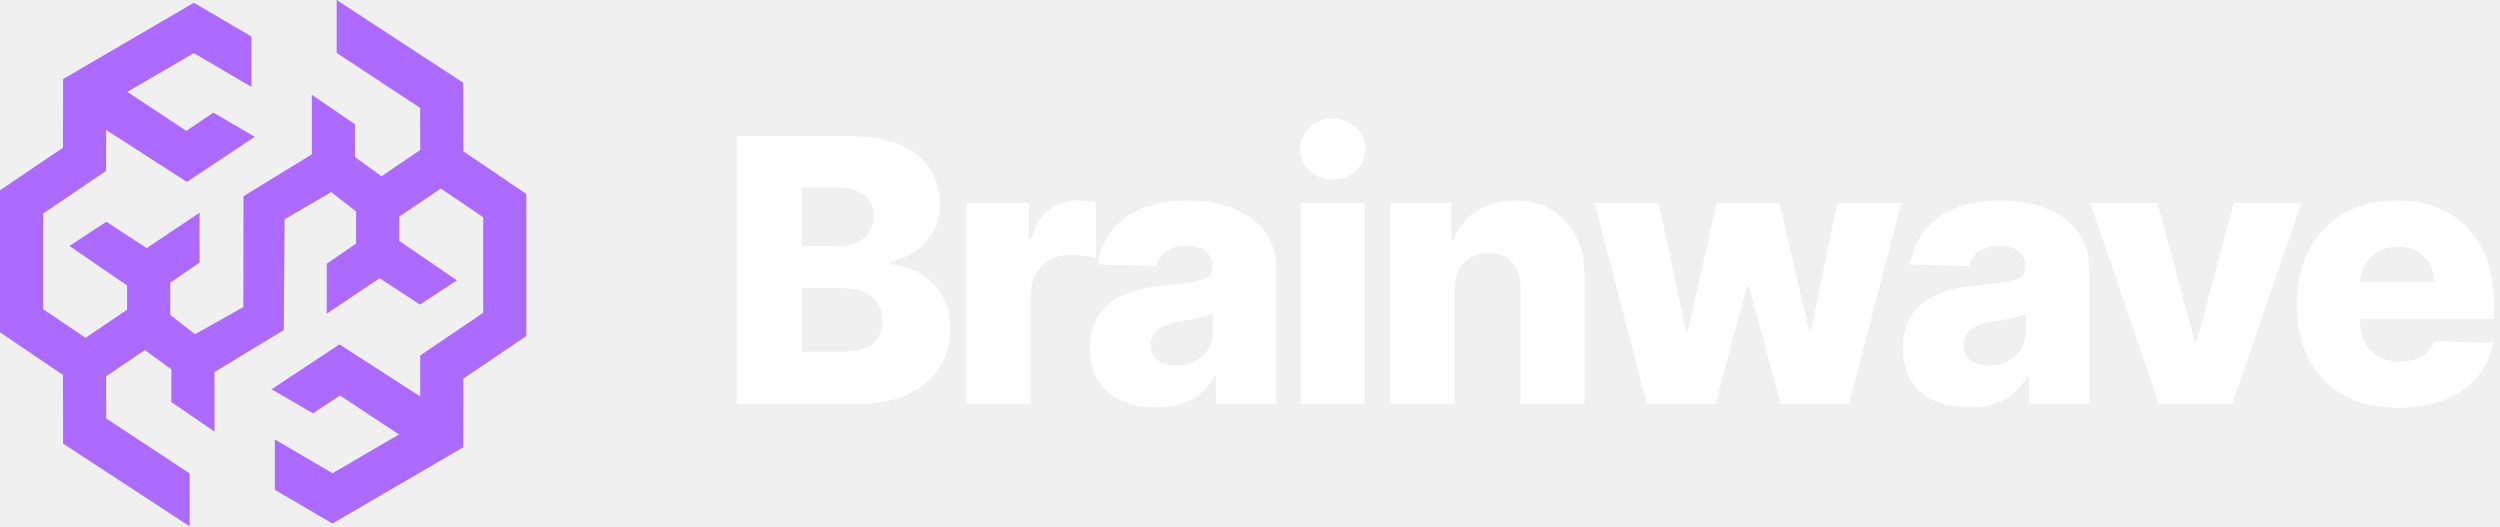
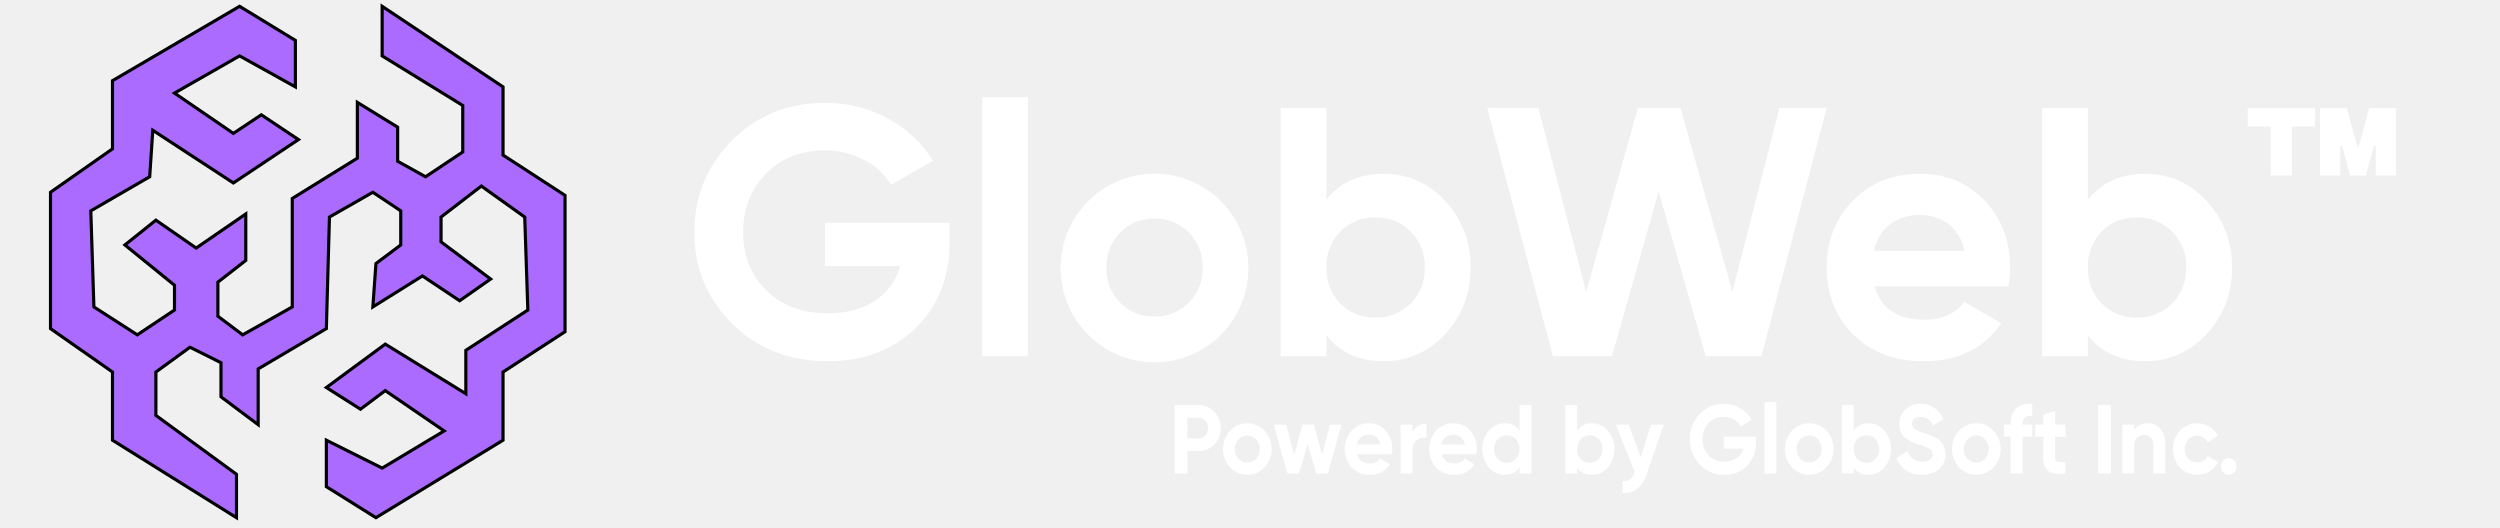
- <svg xmlns="http://www.w3.org/2000/svg" width="190" height="40" viewBox="0 0 190 40">
-   <g fill="none" fill-rule="evenodd">
-     <path fill="#FFF" fill-rule="nonzero" d="M56 30.704 56 10.34 64.492 10.34C66.016 10.34 67.292 10.556 68.32 10.986 69.354 11.417 70.129 12.021 70.646 12.796 71.17 13.572 71.432 14.47 71.432 15.491 71.432 16.266 71.269 16.959 70.945 17.569 70.62 18.172 70.172 18.673 69.602 19.07 69.032 19.468 68.373 19.746 67.624 19.905L67.624 20.104C68.445 20.144 69.204 20.366 69.901 20.771 70.603 21.175 71.167 21.738 71.591 22.461 72.015 23.177 72.227 24.025 72.227 25.006 72.227 26.1 71.949 27.078 71.392 27.94 70.835 28.795 70.03 29.471 68.976 29.968 67.922 30.459 66.642 30.704 65.138 30.704L56 30.704ZM60.922 26.736 63.965 26.736C65.032 26.736 65.817 26.534 66.321 26.13 66.831 25.726 67.087 25.162 67.087 24.44 67.087 23.916 66.964 23.465 66.719 23.087 66.474 22.703 66.126 22.408 65.675 22.202 65.224 21.99 64.684 21.884 64.054 21.884L60.922 21.884 60.922 26.736ZM60.922 18.712 63.646 18.712C64.183 18.712 64.66 18.623 65.078 18.444 65.496 18.265 65.82 18.006 66.053 17.668 66.291 17.33 66.41 16.923 66.41 16.445 66.41 15.762 66.169 15.226 65.685 14.835 65.201 14.443 64.548 14.248 63.726 14.248L60.922 14.248 60.922 18.712ZM73.474 30.704 73.474 15.431 78.197 15.431 78.197 18.215 78.356 18.215C78.634 17.208 79.088 16.459 79.718 15.968 80.348 15.471 81.08 15.222 81.915 15.222 82.141 15.222 82.373 15.239 82.612 15.272 82.85 15.299 83.072 15.342 83.278 15.401L83.278 19.627C83.046 19.548 82.741 19.485 82.363 19.438 81.992 19.392 81.66 19.369 81.369 19.369 80.792 19.369 80.272 19.498 79.808 19.756 79.35 20.008 78.989 20.363 78.724 20.82 78.465 21.271 78.336 21.801 78.336 22.411L78.336 30.704 73.474 30.704ZM87.87 30.962C86.896 30.962 86.031 30.8 85.275 30.475 84.526 30.144 83.933 29.646 83.495 28.984 83.064 28.314 82.849 27.476 82.849 26.468 82.849 25.62 82.998 24.904 83.296 24.32 83.594 23.737 84.005 23.263 84.529 22.898 85.053 22.534 85.656 22.259 86.339 22.073 87.022 21.881 87.751 21.752 88.526 21.685 89.395 21.606 90.094 21.523 90.624 21.437 91.155 21.344 91.539 21.215 91.778 21.049 92.023 20.877 92.146 20.635 92.146 20.323L92.146 20.273C92.146 19.763 91.97 19.369 91.619 19.09 91.267 18.812 90.793 18.673 90.197 18.673 89.554 18.673 89.037 18.812 88.646 19.09 88.255 19.369 88.006 19.753 87.9 20.244L83.415 20.084C83.548 19.157 83.889 18.328 84.44 17.599 84.996 16.863 85.759 16.286 86.727 15.869 87.701 15.444 88.871 15.232 90.237 15.232 91.211 15.232 92.109 15.348 92.931 15.58 93.753 15.806 94.469 16.137 95.079 16.575 95.689 17.005 96.159 17.536 96.491 18.166 96.829 18.795 96.998 19.514 96.998 20.323L96.998 30.704 92.424 30.704 92.424 28.576 92.305 28.576C92.033 29.093 91.685 29.53 91.261 29.889 90.843 30.247 90.349 30.515 89.779 30.694 89.216 30.873 88.579 30.962 87.87 30.962ZM89.371 27.78C89.895 27.78 90.366 27.674 90.783 27.462 91.208 27.25 91.546 26.959 91.798 26.587 92.049 26.209 92.175 25.772 92.175 25.275L92.175 23.823C92.036 23.896 91.867 23.962 91.668 24.022 91.476 24.082 91.264 24.138 91.032 24.191 90.8 24.244 90.561 24.291 90.316 24.33 90.071 24.37 89.835 24.407 89.61 24.44 89.153 24.512 88.762 24.625 88.437 24.778 88.119 24.93 87.873 25.129 87.701 25.374 87.535 25.613 87.453 25.898 87.453 26.229 87.453 26.733 87.632 27.118 87.989 27.383 88.354 27.648 88.815 27.78 89.371 27.78ZM98.851 30.704 98.851 15.431 103.713 15.431 103.713 30.704 98.851 30.704ZM101.287 13.651C100.604 13.651 100.018 13.426 99.527 12.975 99.037 12.518 98.791 11.968 98.791 11.325 98.791 10.688 99.037 10.145 99.527 9.694 100.018 9.236 100.604 9.008 101.287 9.008 101.976 9.008 102.563 9.236 103.047 9.694 103.537 10.145 103.783 10.688 103.783 11.325 103.783 11.968 103.537 12.518 103.047 12.975 102.563 13.426 101.976 13.651 101.287 13.651ZM110.55 21.994 110.55 30.704 105.688 30.704 105.688 15.431 110.312 15.431 110.312 18.235 110.481 18.235C110.819 17.3 111.395 16.568 112.211 16.038 113.026 15.501 113.997 15.232 115.124 15.232 116.198 15.232 117.129 15.474 117.918 15.958 118.714 16.435 119.33 17.105 119.768 17.967 120.212 18.822 120.43 19.823 120.424 20.97L120.424 30.704 115.562 30.704 115.562 21.924C115.568 21.076 115.353 20.413 114.915 19.935 114.484 19.458 113.884 19.22 113.116 19.22 112.605 19.22 112.154 19.332 111.763 19.558 111.379 19.776 111.08 20.091 110.868 20.502 110.663 20.913 110.557 21.41 110.55 21.994Z" />
-     <polygon fill="#FFF" fill-rule="nonzero" points="125.168 30.704 121.19 15.431 126.073 15.431 128.131 25.215 128.26 25.215 130.467 15.431 135.23 15.431 137.497 25.146 137.627 25.146 139.625 15.431 144.507 15.431 140.52 30.704 135.32 30.704 132.933 21.805 132.764 21.805 130.378 30.704" />
-     <path fill="#FFF" fill-rule="nonzero" d="M149.644,30.962 C148.67,30.962 147.805,30.8 147.049,30.475 C146.3,30.144 145.706,29.646 145.269,28.984 C144.838,28.314 144.623,27.476 144.623,26.468 C144.623,25.62 144.772,24.904 145.07,24.32 C145.368,23.737 145.779,23.263 146.303,22.898 C146.827,22.534 147.43,22.259 148.113,22.073 C148.796,21.881 149.525,21.752 150.3,21.685 C151.169,21.606 151.868,21.523 152.398,21.437 C152.929,21.344 153.313,21.215 153.552,21.049 C153.797,20.877 153.92,20.635 153.92,20.323 L153.92,20.273 C153.92,19.763 153.744,19.369 153.393,19.09 C153.041,18.812 152.567,18.673 151.971,18.673 C151.328,18.673 150.811,18.812 150.42,19.09 C150.028,19.369 149.78,19.753 149.674,20.244 L145.189,20.084 C145.322,19.157 145.663,18.328 146.214,17.599 C146.77,16.863 147.533,16.286 148.501,15.869 C149.475,15.444 150.645,15.232 152.01,15.232 C152.985,15.232 153.883,15.348 154.705,15.58 C155.527,15.806 156.243,16.137 156.853,16.575 C157.463,17.005 157.933,17.536 158.265,18.166 C158.603,18.795 158.772,19.514 158.772,20.323 L158.772,30.704 L154.198,30.704 L154.198,28.576 L154.079,28.576 C153.807,29.093 153.459,29.53 153.035,29.889 C152.617,30.247 152.123,30.515 151.553,30.694 C150.99,30.873 150.353,30.962 149.644,30.962 Z M151.145,27.78 C151.669,27.78 152.14,27.674 152.557,27.462 C152.982,27.25 153.32,26.959 153.572,26.587 C153.823,26.209 153.949,25.772 153.949,25.275 L153.949,23.823 C153.81,23.896 153.641,23.962 153.442,24.022 C153.25,24.082 153.038,24.138 152.806,24.191 C152.574,24.244 152.335,24.291 152.09,24.33 C151.845,24.37 151.609,24.407 151.384,24.44 C150.927,24.512 150.536,24.625 150.211,24.778 C149.893,24.93 149.647,25.129 149.475,25.374 C149.309,25.613 149.226,25.898 149.226,26.229 C149.226,26.733 149.405,27.118 149.763,27.383 C150.128,27.648 150.589,27.78 151.145,27.78 Z" />
-     <polygon fill="#FFF" fill-rule="nonzero" points="174.893 15.431 169.653 30.704 164.085 30.704 158.855 15.431 163.976 15.431 166.79 25.951 166.949 25.951 169.773 15.431" />
-     <path fill="#FFF" fill-rule="nonzero" d="M182.285,30.992 C180.687,30.992 179.308,30.677 178.148,30.048 C176.995,29.411 176.107,28.506 175.484,27.333 C174.867,26.153 174.559,24.751 174.559,23.127 C174.559,21.549 174.87,20.171 175.493,18.991 C176.117,17.804 176.995,16.883 178.128,16.227 C179.262,15.564 180.598,15.232 182.136,15.232 C183.223,15.232 184.217,15.401 185.118,15.739 C186.02,16.077 186.799,16.578 187.455,17.241 C188.111,17.904 188.622,18.722 188.986,19.697 C189.351,20.665 189.533,21.775 189.533,23.028 L189.533,24.241 L176.259,24.241 L176.259,21.417 L185.009,21.417 C185.002,20.9 184.88,20.439 184.641,20.035 C184.403,19.63 184.074,19.316 183.657,19.09 C183.246,18.858 182.772,18.742 182.235,18.742 C181.691,18.742 181.204,18.865 180.773,19.11 C180.342,19.349 180.001,19.677 179.749,20.095 C179.497,20.505 179.365,20.973 179.351,21.497 L179.351,24.37 C179.351,24.993 179.474,25.54 179.719,26.011 C179.965,26.475 180.313,26.836 180.763,27.095 C181.214,27.353 181.751,27.482 182.374,27.482 C182.805,27.482 183.196,27.423 183.547,27.303 C183.899,27.184 184.2,27.008 184.452,26.776 C184.704,26.544 184.893,26.259 185.019,25.921 L189.484,26.05 C189.298,27.051 188.89,27.923 188.261,28.666 C187.637,29.401 186.819,29.975 185.805,30.386 C184.79,30.79 183.617,30.992 182.285,30.992 Z" />
-     <polygon fill="#AC6AFF" fill-rule="nonzero" points="35.213 11.501 35.206 6.288 25.586 0 25.586 4.022 31.931 8.2 31.936 11.402 28.988 13.398 26.977 11.931 26.977 9.446 23.7 7.204 23.7 11.727 18.505 14.915 18.495 23.335 14.822 25.403 12.937 23.926 12.937 21.488 15.169 19.959 15.169 19.939 15.169 16.166 11.152 18.854 8.081 16.856 5.276 18.693 9.659 21.694 9.659 23.536 6.5 25.674 3.277 23.492 3.277 16.23 8.062 12.991 8.066 9.875 14.203 13.827 19.361 10.394 16.216 8.559 14.159 9.947 9.677 6.983 14.731 4.036 19.11 6.603 19.11 2.775 14.736 .211 4.794 6.008 4.787 11.223 0 14.465 0 25.257 4.787 28.499 4.794 33.714 14.414 40 14.414 35.981 8.069 31.803 8.064 28.601 11.012 26.605 13.023 28.072 13.023 30.557 16.3 32.798 16.3 28.275 21.569 25.088 21.628 16.667 25.178 14.599 27.063 16.076 27.063 18.514 24.831 20.043 24.831 20.063 24.831 23.837 28.848 21.148 31.919 23.146 34.724 21.309 30.34 18.306 30.34 16.466 33.5 14.329 36.723 16.511 36.723 23.772 31.939 27.012 31.934 30.127 25.797 26.173 20.639 29.584 23.784 31.416 25.841 30.055 30.323 33.019 25.269 35.966 20.89 33.399 20.89 37.225 25.264 39.789 35.206 33.995 35.213 28.779 40 25.537 40 14.743" />
-   </g>
+ <svg xmlns="http://www.w3.org/2000/svg" width="792" height="167" viewBox="0 0 792 167">
+   <defs>
+     <style>
+       .cls-1, .cls-2 {
+         fill-rule: evenodd;
+       }
+       .cls-1 {
+     fill: white;
+   }
+ 
+       .cls-2 {
+         fill: #ab6bff;
+         stroke: #000;
+         stroke-width: 1px;
+       }
+     </style>
+   </defs>
+   <path id="GlobWeb" class="cls-1" d="M261.38,70.586V84.3h23.831a19.846,19.846,0,0,1-8.037,10.96q-5.9,3.991-14.895,3.99-12.139,0-19.5-7.25t-7.362-18.379q0-11.239,7.25-18.6t18.491-7.363A26.394,26.394,0,0,1,273.8,50.69a20.888,20.888,0,0,1,8.487,7.869l13.264-7.644a37.078,37.078,0,0,0-14.163-13.321,41.107,41.107,0,0,0-20.121-5q-17.536,0-29.395,11.915a39.7,39.7,0,0,0-11.859,29.114,39.192,39.192,0,0,0,11.971,28.946q11.971,11.861,30.182,11.859,17.085,0,27.877-10.454t10.792-27.316v-6.07H261.38Zm64.3,42.266V30.794h-14.5v82.059h14.5Zm69.805-28.1a29.732,29.732,0,1,0-59.464,0A29.732,29.732,0,1,0,395.482,84.75Zm-44.964,0a15.179,15.179,0,0,1,4.328-11.128,14.614,14.614,0,0,1,10.848-4.384,14.8,14.8,0,0,1,10.9,4.384,15.077,15.077,0,0,1,4.384,11.128A15.077,15.077,0,0,1,376.6,95.878a14.8,14.8,0,0,1-10.9,4.384,14.614,14.614,0,0,1-10.848-4.384A15.18,15.18,0,0,1,350.518,84.75Zm69.693-21.47V34.166h-14.5v78.686h14.5V106.22q6.408,8.207,18.211,8.206a25.589,25.589,0,0,0,19.39-8.6,29.719,29.719,0,0,0,8.037-21.076,29.721,29.721,0,0,0-8.037-21.077,25.589,25.589,0,0,0-19.39-8.6q-11.8,0-18.211,8.206h0Zm0,21.47A15.557,15.557,0,0,1,424.6,73.34a14.98,14.98,0,0,1,11.129-4.44,15.167,15.167,0,0,1,11.184,4.44,15.449,15.449,0,0,1,4.441,11.409,15.443,15.443,0,0,1-4.441,11.41,15.16,15.16,0,0,1-11.184,4.44,14.973,14.973,0,0,1-11.129-4.44A15.552,15.552,0,0,1,420.211,84.75Zm90.455,28.1,14.8-52.21,14.907,52.21h17.648L578.7,34.166H563.757L548.822,92.357l-16.48-58.191H518.905l-16.411,58.34-15.137-58.34H471.132l20.834,78.686h18.7ZM636.26,90.707a34,34,0,0,0,.562-5.958q0-12.588-8.037-21.133t-20.4-8.543q-13.041,0-21.357,8.487T578.706,84.75q0,12.815,8.431,21.245t22.37,8.431q16.187,0,24.5-12.028l-11.691-6.745q-4.274,5.622-12.59,5.621-12.927,0-15.849-10.567H636.26ZM598.715,71.092a15.259,15.259,0,0,1,9.667-2.979,14.672,14.672,0,0,1,8.825,2.81,13.592,13.592,0,0,1,5.114,8.543H593.657A14.236,14.236,0,0,1,598.715,71.092Zm62.724-7.812V34.166h-14.5v78.686h14.5V106.22q6.407,8.207,18.21,8.206a25.591,25.591,0,0,0,19.391-8.6,29.719,29.719,0,0,0,8.037-21.076,29.721,29.721,0,0,0-8.037-21.077,25.591,25.591,0,0,0-19.391-8.6q-11.8,0-18.21,8.206h0Zm0,21.47a15.553,15.553,0,0,1,4.384-11.409,14.978,14.978,0,0,1,11.128-4.44,15.167,15.167,0,0,1,11.185,4.44,15.452,15.452,0,0,1,4.44,11.409,15.446,15.446,0,0,1-4.44,11.41,15.161,15.161,0,0,1-11.185,4.44,14.971,14.971,0,0,1-11.128-4.44A15.548,15.548,0,0,1,661.439,84.75Z" />
+   <path id="Powered_by_GlobSoft_Inc." data-name="Powered by GlobSoft Inc." class="cls-1" d="M372.142,128.348V149.99h4.022v-7.111h3.584a6.582,6.582,0,0,0,4.954-2.1,7.634,7.634,0,0,0,0-10.327,6.586,6.586,0,0,0-4.954-2.1h-7.606Zm4.022,10.543v-6.555h3.584a2.755,2.755,0,0,1,2.127.928,3.668,3.668,0,0,1,0,4.684,2.732,2.732,0,0,1-2.127.943h-3.584Zm26.693,3.37a8.106,8.106,0,0,0-2.244-5.8,7.511,7.511,0,0,0-10.942,0,8.653,8.653,0,0,0,0,11.594,7.511,7.511,0,0,0,10.942,0A8.106,8.106,0,0,0,402.857,142.261Zm-11.656,0a4.317,4.317,0,0,1,1.122-3.061,3.678,3.678,0,0,1,2.812-1.206,3.724,3.724,0,0,1,2.826,1.206,4.688,4.688,0,0,1,0,6.121,3.724,3.724,0,0,1-2.826,1.206,3.678,3.678,0,0,1-2.812-1.206A4.314,4.314,0,0,1,391.2,142.261Zm27.661,1.8-2.654-9.525h-3.557L410,144.023l-2.494-9.492h-3.975l4.282,15.459H411.5l2.756-9.368,2.756,9.368h3.685l4.249-15.459h-3.608Zm22.083-.157a9.9,9.9,0,0,0,.145-1.638,8.446,8.446,0,0,0-2.083-5.813,6.76,6.76,0,0,0-5.289-2.349,7.2,7.2,0,0,0-5.537,2.334,8.927,8.927,0,0,0,.029,11.671,7.594,7.594,0,0,0,5.8,2.319,7.1,7.1,0,0,0,6.353-3.308l-3.031-1.855a3.759,3.759,0,0,1-3.264,1.545q-3.351,0-4.108-2.906h10.986Zm-9.733-5.4a3.8,3.8,0,0,1,2.506-.819,3.655,3.655,0,0,1,2.287.773,3.775,3.775,0,0,1,1.326,2.35H429.9A3.962,3.962,0,0,1,431.212,138.5Zm16.26-3.973h-3.759V149.99h3.759V142.6a3.63,3.63,0,0,1,1.355-3.185,4.234,4.234,0,0,1,3.075-.742v-4.452a5.059,5.059,0,0,0-2.7.742,4.122,4.122,0,0,0-1.734,2.226v-2.659ZM467.7,143.9a9.9,9.9,0,0,0,.145-1.638,8.446,8.446,0,0,0-2.083-5.813,6.76,6.76,0,0,0-5.289-2.349,7.2,7.2,0,0,0-5.537,2.334,8.93,8.93,0,0,0,.029,11.671,7.594,7.594,0,0,0,5.8,2.319,7.1,7.1,0,0,0,6.353-3.308l-3.031-1.855a3.759,3.759,0,0,1-3.264,1.545q-3.351,0-4.108-2.906H467.7Zm-9.733-5.4a3.8,3.8,0,0,1,2.506-.819,3.655,3.655,0,0,1,2.287.773,3.775,3.775,0,0,1,1.326,2.35h-7.431A3.962,3.962,0,0,1,457.963,138.5Zm23.429-2.148a5.512,5.512,0,0,0-4.721-2.257,6.468,6.468,0,0,0-5.027,2.365,9.108,9.108,0,0,0,0,11.594,6.471,6.471,0,0,0,5.027,2.365,5.512,5.512,0,0,0,4.721-2.257v1.824h3.759V128.348h-3.759v8.008Zm-8.072,5.905a4.387,4.387,0,0,1,1.151-3.138,3.816,3.816,0,0,1,2.9-1.222,3.769,3.769,0,0,1,2.885,1.222,4.9,4.9,0,0,1,0,6.276,3.768,3.768,0,0,1-2.885,1.221,3.815,3.815,0,0,1-2.9-1.221A4.387,4.387,0,0,1,473.32,142.261Zm26.314-5.905v-8.008h-3.759V149.99h3.759v-1.824a5.512,5.512,0,0,0,4.721,2.257,6.473,6.473,0,0,0,5.027-2.365,9.108,9.108,0,0,0,0-11.594,6.47,6.47,0,0,0-5.027-2.365,5.512,5.512,0,0,0-4.721,2.257h0Zm0,5.905a4.425,4.425,0,0,1,1.136-3.138,3.772,3.772,0,0,1,2.885-1.222,3.818,3.818,0,0,1,2.9,1.222,4.853,4.853,0,0,1,0,6.276,3.817,3.817,0,0,1-2.9,1.221,3.771,3.771,0,0,1-2.885-1.221A4.425,4.425,0,0,1,499.634,142.261Zm20.177,2.66-3.8-10.39H511.9l5.974,14.964a4.776,4.776,0,0,1-1.413,2.288,3.617,3.617,0,0,1-2.4.68v3.71a6.629,6.629,0,0,0,4.671-1.346,10.249,10.249,0,0,0,3.013-4.812l5.313-15.484h-4.022Zm26.274-6.556v3.772h6.178a5.449,5.449,0,0,1-2.084,3.014,6.456,6.456,0,0,1-3.861,1.1,6.676,6.676,0,0,1-5.056-1.994,7.015,7.015,0,0,1-1.909-5.055,7.229,7.229,0,0,1,1.88-5.117,6.252,6.252,0,0,1,4.793-2.025,6.523,6.523,0,0,1,3.279.835,5.555,5.555,0,0,1,2.2,2.164l3.439-2.1a9.886,9.886,0,0,0-3.672-3.664,10.175,10.175,0,0,0-5.216-1.376,10.031,10.031,0,0,0-7.621,3.277,11.269,11.269,0,0,0-3.074,8.008,11.117,11.117,0,0,0,3.1,7.961,10.341,10.341,0,0,0,7.825,3.262,9.639,9.639,0,0,0,7.227-2.876,10.314,10.314,0,0,0,2.8-7.512v-1.67H546.085Zm16.668,11.625V127.421h-3.759V149.99h3.759Zm18.1-7.729a8.11,8.11,0,0,0-2.244-5.8,7.512,7.512,0,0,0-10.943,0,8.653,8.653,0,0,0,0,11.594,7.512,7.512,0,0,0,10.943,0A8.11,8.11,0,0,0,580.85,142.261Zm-11.657,0a4.317,4.317,0,0,1,1.122-3.061,3.679,3.679,0,0,1,2.812-1.206,3.726,3.726,0,0,1,2.827,1.206,4.691,4.691,0,0,1,0,6.121,3.726,3.726,0,0,1-2.827,1.206,3.679,3.679,0,0,1-2.812-1.206A4.314,4.314,0,0,1,569.193,142.261Zm18.067-5.905v-8.008H583.5V149.99h3.759v-1.824a5.513,5.513,0,0,0,4.721,2.257,6.471,6.471,0,0,0,5.027-2.365,9.1,9.1,0,0,0,0-11.594,6.468,6.468,0,0,0-5.027-2.365,5.513,5.513,0,0,0-4.721,2.257h0Zm0,5.905a4.422,4.422,0,0,1,1.137-3.138,3.771,3.771,0,0,1,2.885-1.222,3.816,3.816,0,0,1,2.9,1.222,4.853,4.853,0,0,1,0,6.276,3.815,3.815,0,0,1-2.9,1.221A3.77,3.77,0,0,1,588.4,145.4,4.422,4.422,0,0,1,587.26,142.261Zm26.97,6.4a5.947,5.947,0,0,0,2.055-4.761,6.4,6.4,0,0,0-.219-1.716,6.312,6.312,0,0,0-.524-1.345,4.238,4.238,0,0,0-.889-1.082,10.276,10.276,0,0,0-1.035-.834,7.711,7.711,0,0,0-1.282-.665q-0.831-.356-1.311-0.526t-1.414-.479a10.873,10.873,0,0,1-3.074-1.376,2.007,2.007,0,0,1-.8-1.654,1.946,1.946,0,0,1,.714-1.561,2.952,2.952,0,0,1,1.967-.6,4.076,4.076,0,0,1,3.9,2.783l3.381-2.072a8.5,8.5,0,0,0-2.929-3.571,7.541,7.541,0,0,0-4.356-1.283,6.888,6.888,0,0,0-4.736,1.747,5.954,5.954,0,0,0-1.967,4.684,6.343,6.343,0,0,0,.495,2.6,4.683,4.683,0,0,0,1.443,1.84,9.85,9.85,0,0,0,1.894,1.159,20.47,20.47,0,0,0,2.317.866,14.355,14.355,0,0,1,3.439,1.375,2.014,2.014,0,0,1,.961,1.778,2.035,2.035,0,0,1-.787,1.639,3.861,3.861,0,0,1-2.477.649,4.591,4.591,0,0,1-4.691-3.308l-3.439,2.133a7.624,7.624,0,0,0,2.914,3.911,8.715,8.715,0,0,0,5.1,1.438A7.923,7.923,0,0,0,614.23,148.66Zm19.568-6.4a8.106,8.106,0,0,0-2.244-5.8,7.511,7.511,0,0,0-10.942,0,8.65,8.65,0,0,0,0,11.594,7.511,7.511,0,0,0,10.942,0A8.106,8.106,0,0,0,633.8,142.261Zm-11.656,0a4.316,4.316,0,0,1,1.121-3.061,3.682,3.682,0,0,1,2.813-1.206A3.724,3.724,0,0,1,628.9,139.2a4.688,4.688,0,0,1,0,6.121,3.724,3.724,0,0,1-2.826,1.206,3.682,3.682,0,0,1-2.813-1.206A4.314,4.314,0,0,1,622.142,142.261Zm21.681-14.346q-3.41-.216-5.129,1.484a6.7,6.7,0,0,0-1.72,4.978v0.154h-2.1v3.834h2.1V149.99h3.76V138.365h3.089v-3.834h-3.089v-0.154q0-2.875,3.089-2.628v-3.834Zm10.519,6.616h-3.293V130.2l-3.759,1.206v3.122h-2.536v3.834h2.536V144.8q0,3.185,1.588,4.421t5.464,0.773v-3.617a15.4,15.4,0,0,1-1.807.015,1.68,1.68,0,0,1-1.107-.417,1.585,1.585,0,0,1-.379-1.175v-6.431h3.293v-3.834Zm10.345,15.459h4.021V128.348h-4.021V149.99Zm11.394-13.727v-1.732h-3.76V149.99h3.76v-8.348a4.143,4.143,0,0,1,.874-2.875,3,3,0,0,1,2.331-.958,2.774,2.774,0,0,1,2.1.819,3.28,3.28,0,0,1,.787,2.365v9h3.759V140.5a6.694,6.694,0,0,0-1.559-4.7,5.126,5.126,0,0,0-3.948-1.7,4.759,4.759,0,0,0-4.342,2.164h0Zm23.866,13.062a7.538,7.538,0,0,0,2.71-2.921l-3.264-1.979a3.325,3.325,0,0,1-1.326,1.5,3.811,3.811,0,0,1-2.025.541,3.653,3.653,0,0,1-2.8-1.19,4.247,4.247,0,0,1-1.108-3.014,4.293,4.293,0,0,1,1.108-3.046,3.871,3.871,0,0,1,4.793-.633,3.425,3.425,0,0,1,1.326,1.514l3.235-2.009a7.024,7.024,0,0,0-2.652-2.906,7.552,7.552,0,0,0-9.369,1.267,8.778,8.778,0,0,0,0,11.625A7.513,7.513,0,0,0,699.947,149.325Zm8.568-1.561a2.613,2.613,0,0,0-.729-1.855,2.364,2.364,0,0,0-3.5,0,2.727,2.727,0,0,0,0,3.71,2.364,2.364,0,0,0,3.5,0A2.611,2.611,0,0,0,708.515,147.764Z" />
+   <path id="GlobWeb_1" data-name="GlobWeb 1" class="cls-2" d="M121.066,17.709L146.6,33.418V48.146L134.813,56l-8.837-4.909v-10.8l-12.765-7.855V50.109L92.59,62.873V97.236L76.88,106.073l-7.855-5.891v-10.8l8.837-6.873V67.782l-15.711,10.8L49.386,69.746,39.566,77.6,55.277,90.364v7.855l-11.783,7.855L29.747,97.236,28.765,66.8,47.422,56,48.4,41.273l25.53,16.691,20.62-13.745L82.771,36.364l-8.837,5.891L55.277,29.491,75.9,17.709l17.675,9.818V12.8L75.9,2,35.639,25.564v21.6L16,60.909v43.2l19.639,13.746v21.6L74.916,164V150.255L49.386,131.6V117.855L60.187,110l9.819,4.909v10.8l11.783,8.836V116.873l21.6-12.764,0.981-35.345,13.747-7.854,8.838,5.891V77.6L119.1,83.491,118.12,97.236l15.711-9.818,11.783,7.855,9.82-6.873L139.723,76.618V68.764l12.765-9.818,13.747,9.818,0.982,29.455-19.639,12.764v13.745l-25.53-15.709-18.656,13.746,10.8,6.872,7.855-5.891,18.657,12.764-19.639,11.782-17.674-8.836v14.727L119.1,164l40.259-24.545v-21.6L179,105.091v-43.2L159.361,49.127v-21.6L121.066,2V17.709Z" />
+   <path id="TM" class="cls-1" d="M733.421,34.232H712.088v5.873H719.4V55.59h6.708V40.105h7.312V34.232ZM735,55.59h6.393V46.131h0.533l2.591,9.458h4.988l2.591-9.458h0.533V55.59h6.393V34.232h-8.451l-3.318,12.179h-0.484l-3.317-12.179H735V55.59Z" />
</svg>
